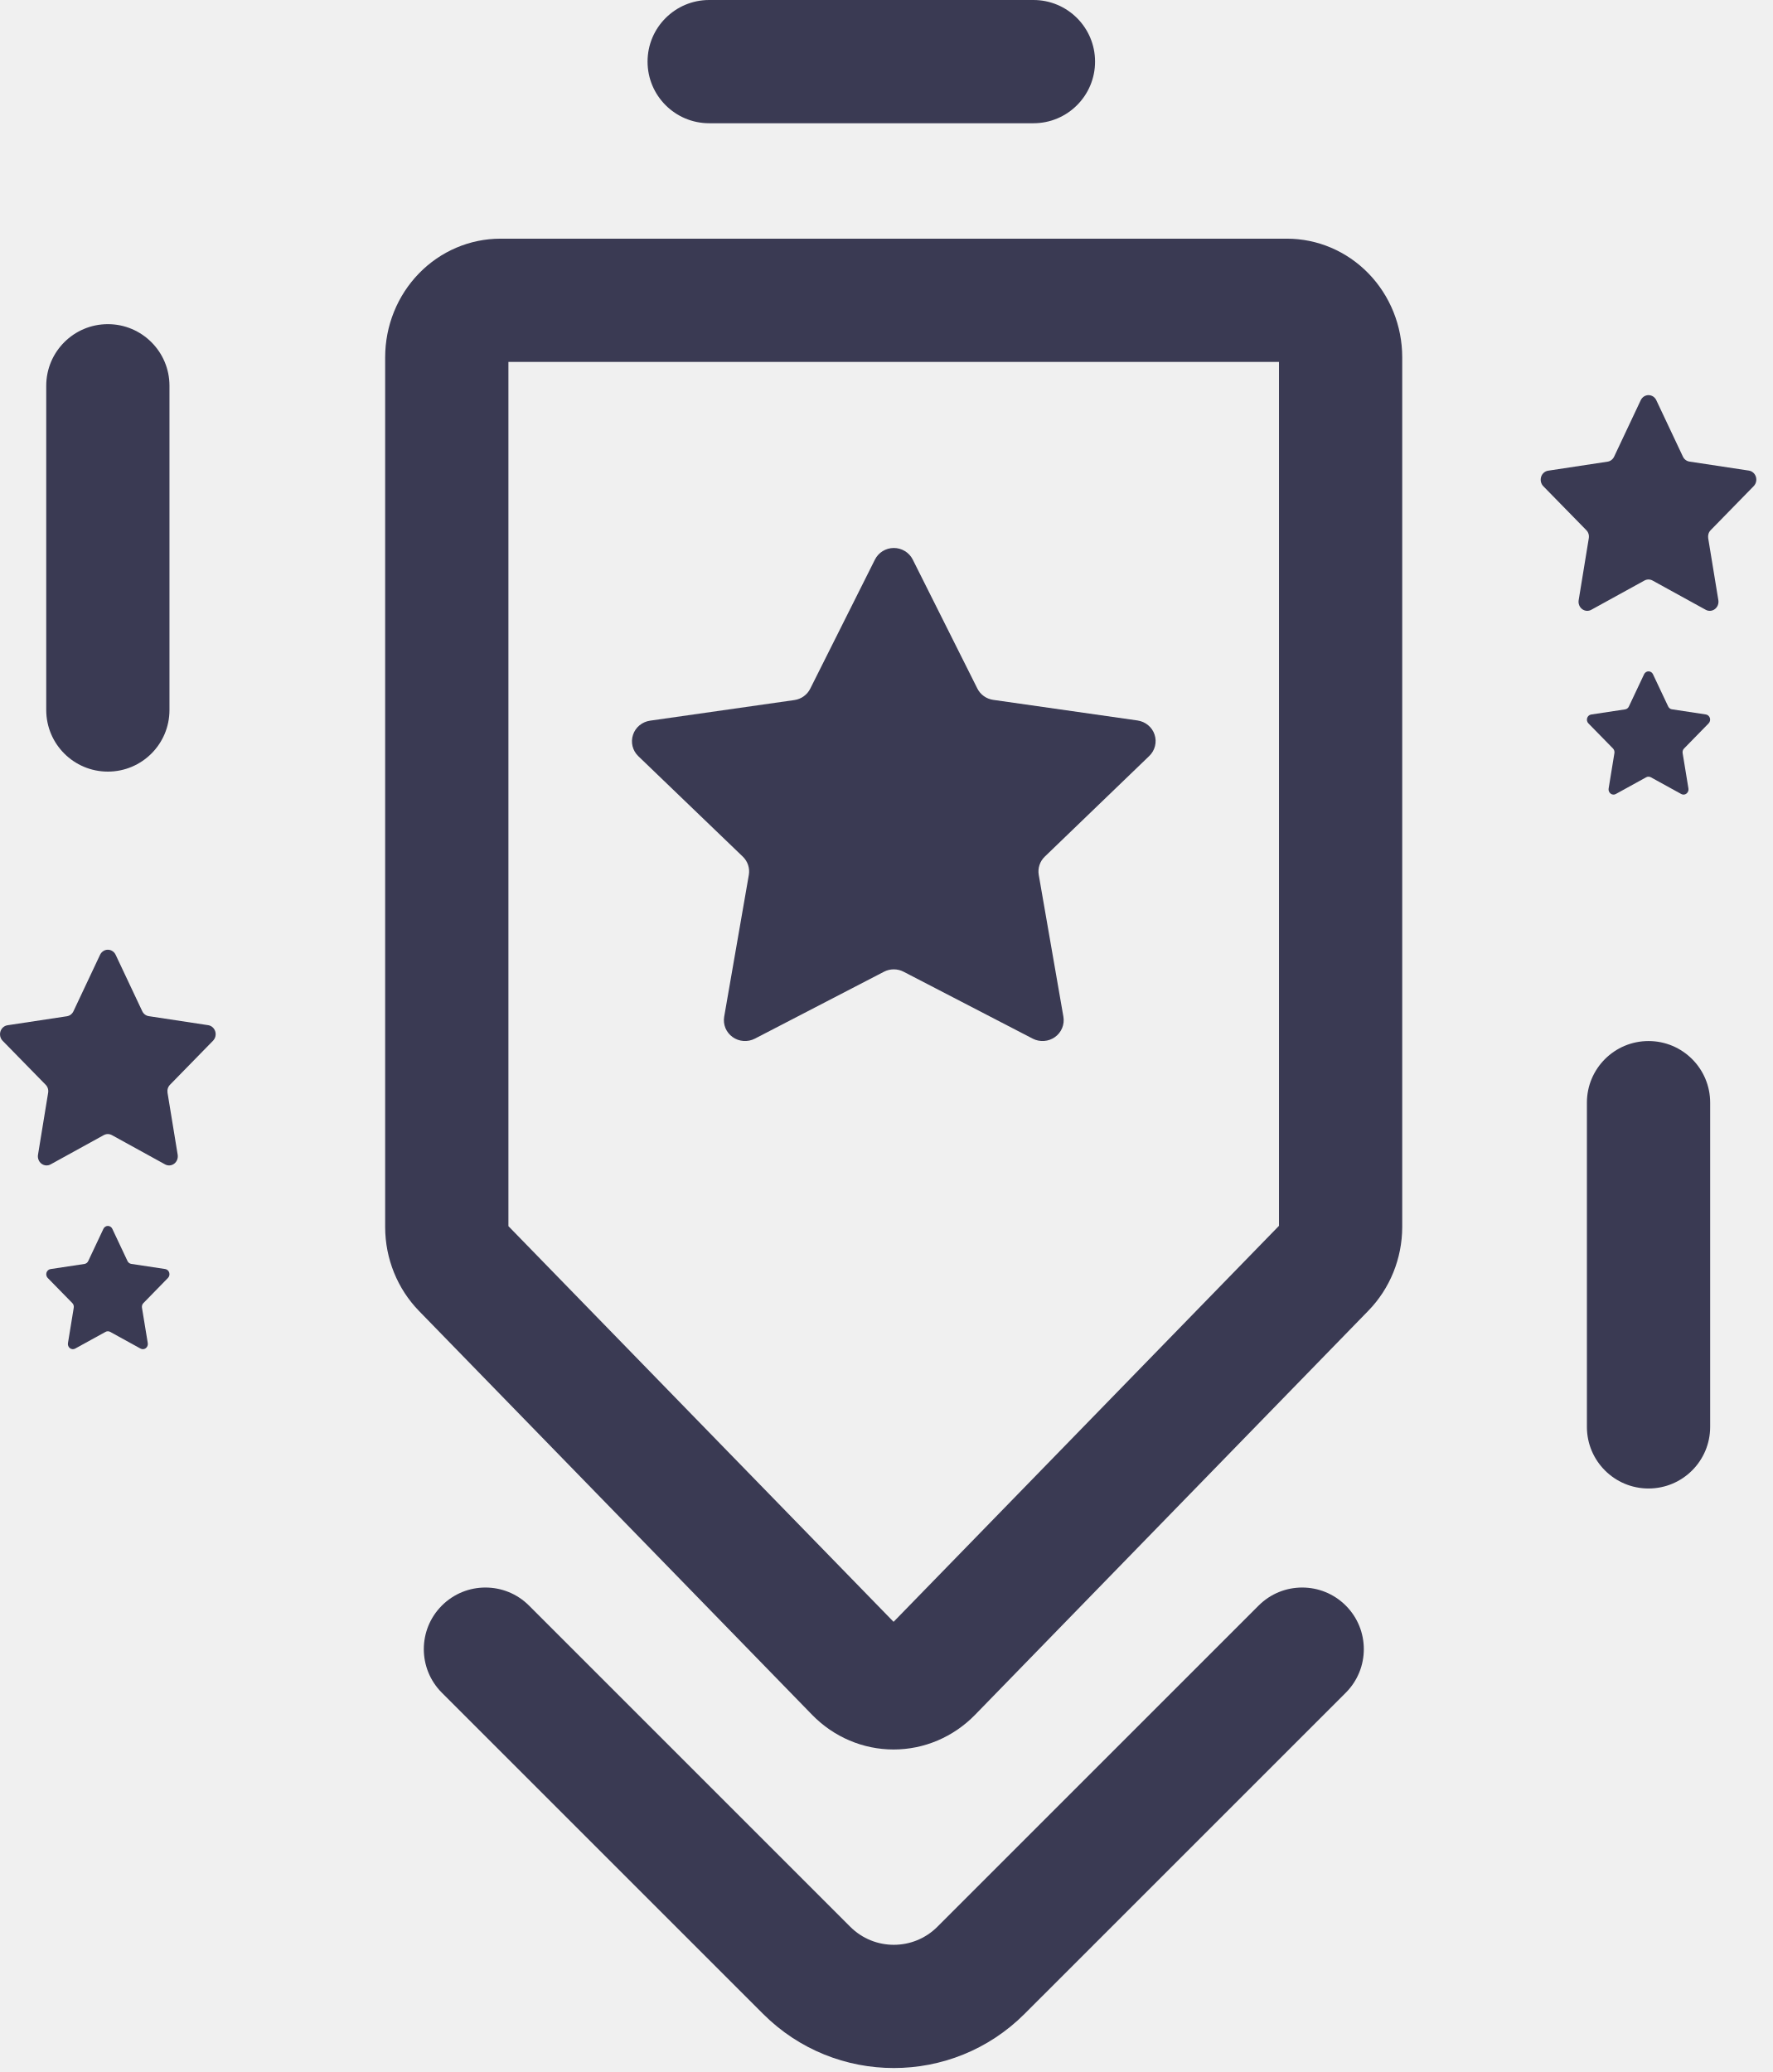
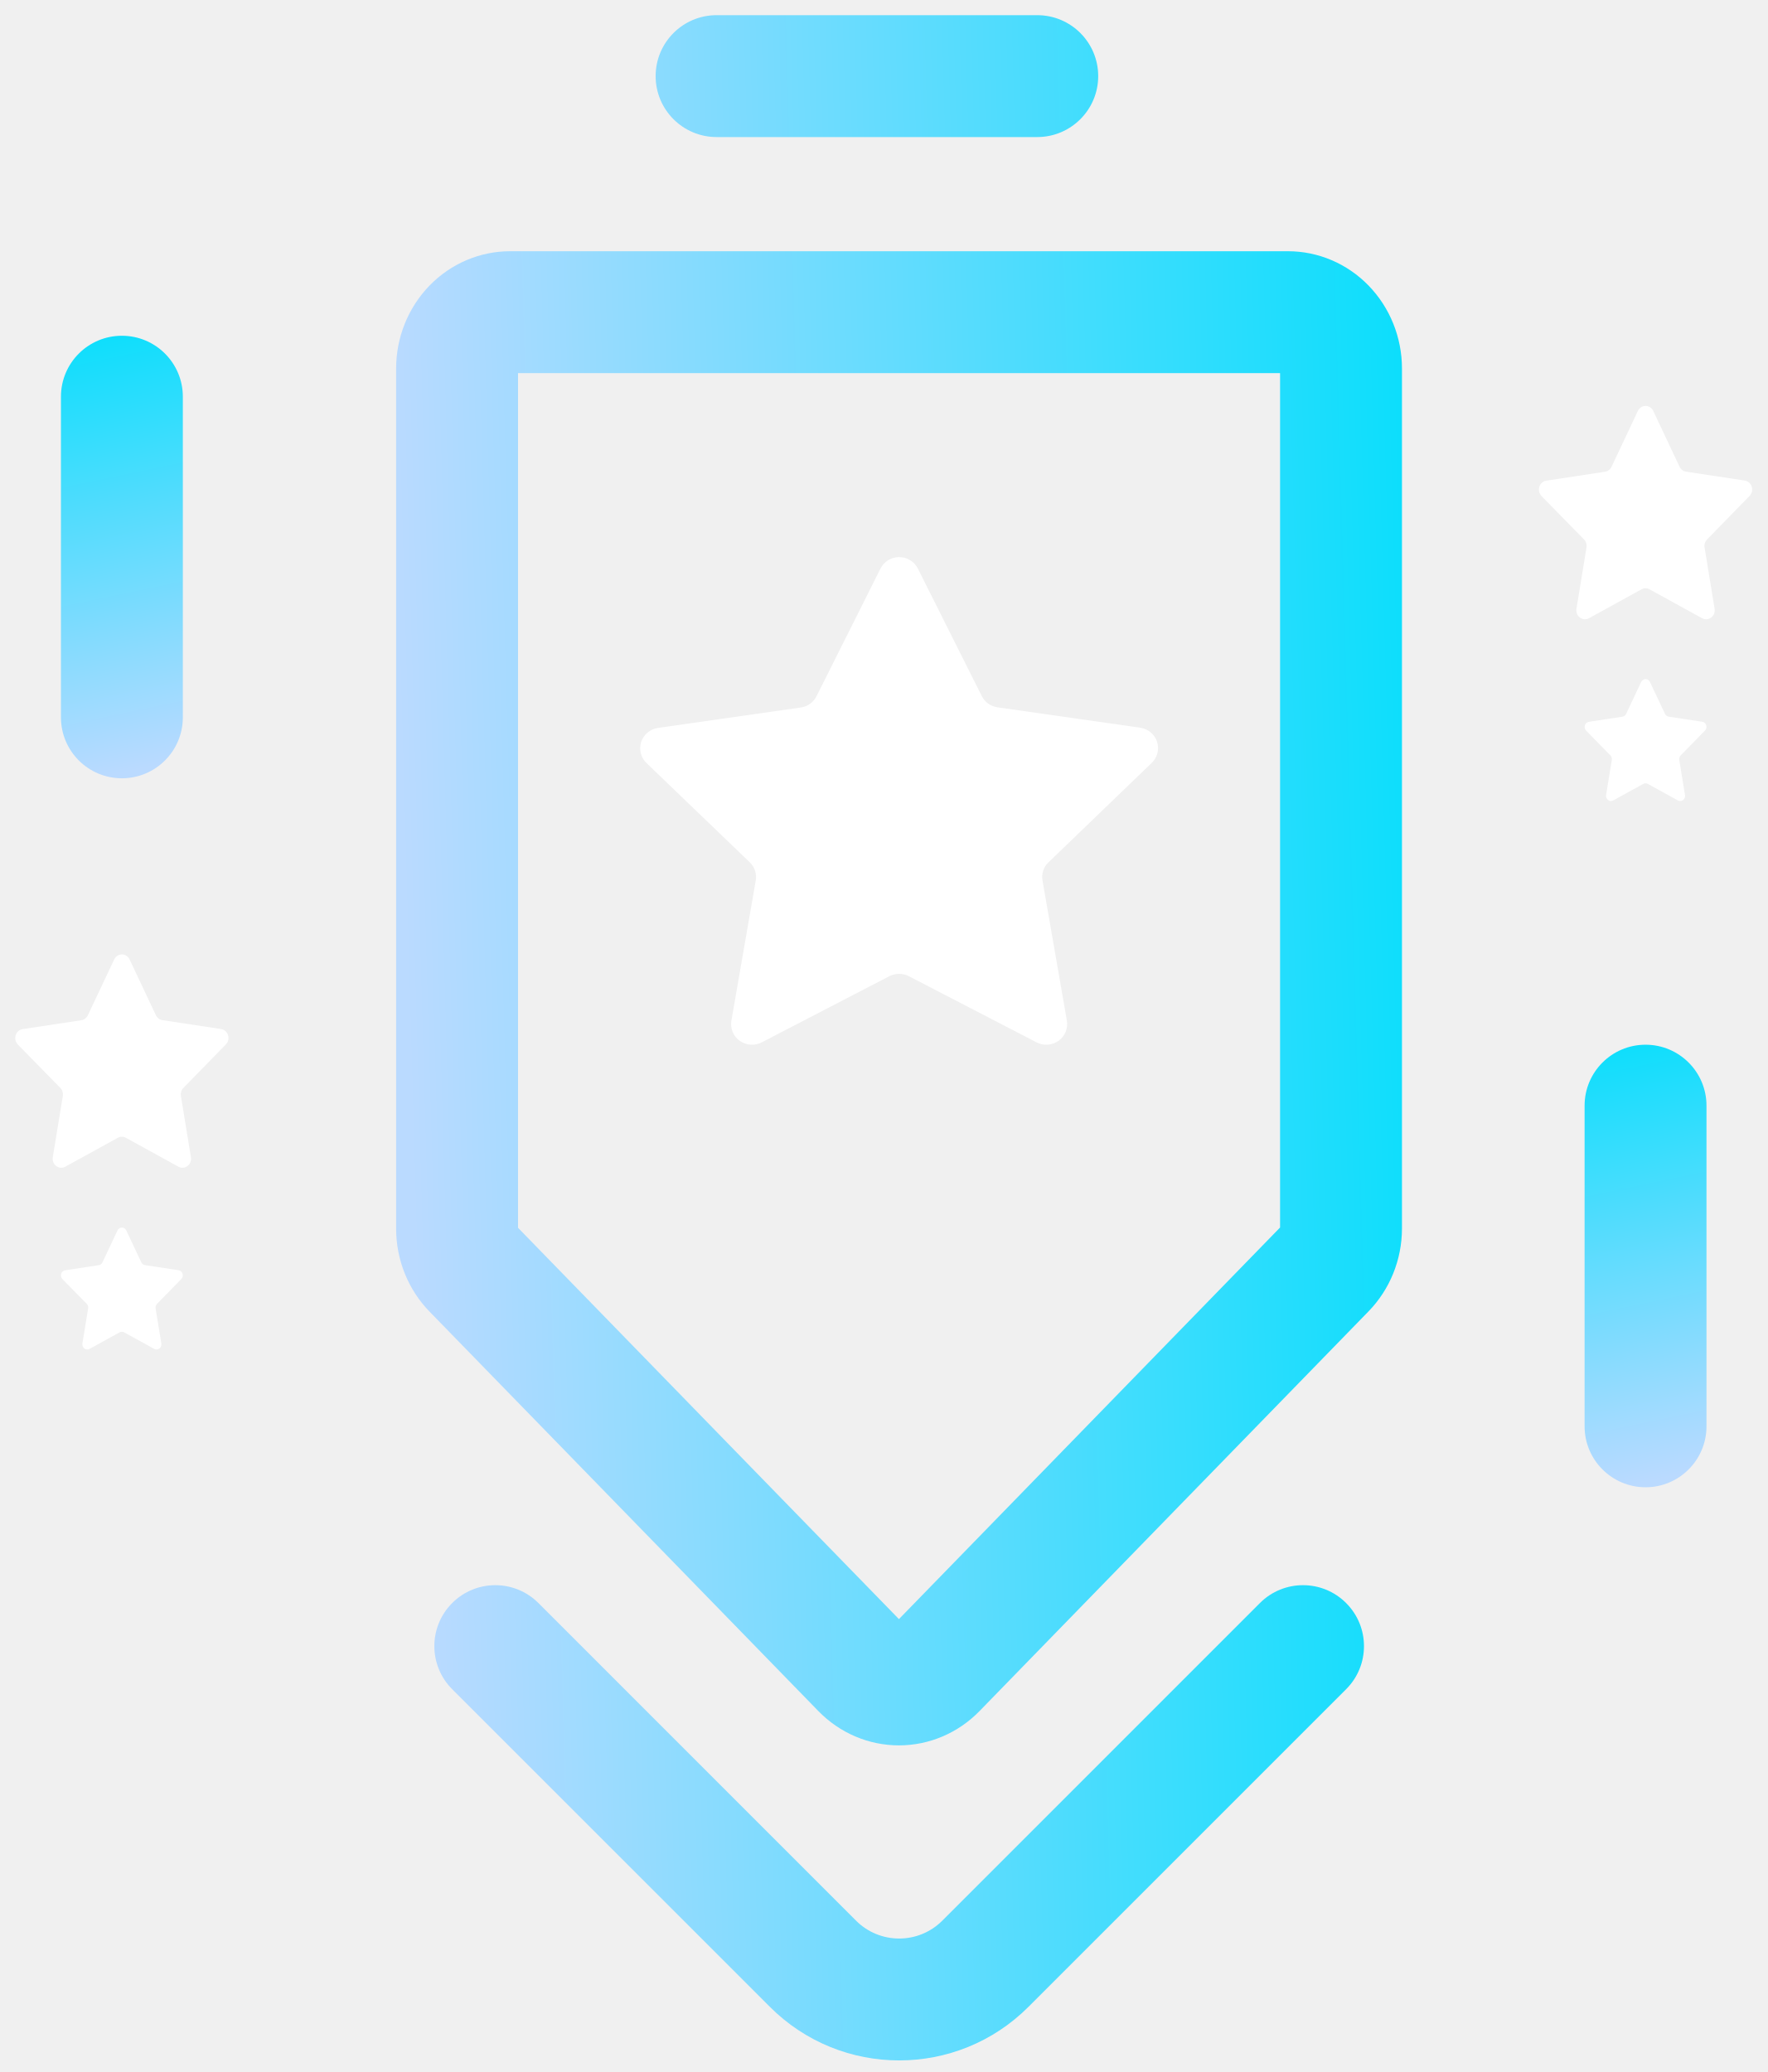
- <svg xmlns="http://www.w3.org/2000/svg" width="71" height="83" viewBox="0 0 71 83" fill="none">
-   <path d="M36.557 22.412L39.145 27.578C39.205 27.699 39.294 27.804 39.405 27.884C39.516 27.964 39.645 28.015 39.781 28.035L45.563 28.861C45.719 28.884 45.866 28.949 45.986 29.049C46.107 29.149 46.197 29.28 46.245 29.428C46.294 29.576 46.3 29.734 46.262 29.885C46.225 30.036 46.145 30.174 46.033 30.282L41.849 34.313C41.75 34.407 41.677 34.523 41.635 34.651C41.592 34.78 41.583 34.916 41.606 35.049L42.593 40.727C42.619 40.88 42.602 41.038 42.542 41.182C42.483 41.326 42.384 41.45 42.256 41.542C42.129 41.633 41.978 41.688 41.821 41.699C41.663 41.711 41.506 41.679 41.366 41.607L36.193 38.926C36.072 38.863 35.937 38.83 35.799 38.83C35.662 38.83 35.527 38.863 35.406 38.926L30.233 41.607C30.093 41.679 29.936 41.711 29.778 41.699C29.621 41.688 29.47 41.633 29.343 41.542C29.215 41.45 29.116 41.326 29.056 41.182C28.997 41.038 28.98 40.88 29.006 40.727L29.993 35.049C30.016 34.916 30.006 34.78 29.964 34.651C29.922 34.523 29.848 34.407 29.75 34.313L25.566 30.29C25.454 30.182 25.374 30.044 25.336 29.893C25.299 29.742 25.305 29.584 25.354 29.436C25.402 29.288 25.492 29.157 25.612 29.057C25.733 28.957 25.879 28.892 26.035 28.869L31.818 28.043C31.954 28.023 32.083 27.972 32.193 27.892C32.304 27.812 32.394 27.707 32.454 27.585L35.042 22.42C35.111 22.28 35.218 22.162 35.351 22.079C35.485 21.996 35.639 21.952 35.797 21.951C35.955 21.95 36.109 21.993 36.244 22.075C36.378 22.156 36.487 22.273 36.557 22.412Z" fill="#3A3A53" />
-   <path d="M66.34 16.03L67.406 18.29C67.431 18.343 67.467 18.389 67.513 18.424C67.559 18.459 67.612 18.481 67.668 18.49L70.049 18.851C70.113 18.861 70.173 18.89 70.223 18.933C70.273 18.977 70.309 19.035 70.33 19.099C70.35 19.164 70.352 19.233 70.337 19.299C70.321 19.365 70.288 19.426 70.242 19.473L68.519 21.237C68.479 21.278 68.448 21.328 68.431 21.385C68.414 21.441 68.41 21.5 68.419 21.559L68.826 24.043C68.837 24.11 68.829 24.179 68.805 24.242C68.78 24.305 68.74 24.359 68.687 24.399C68.635 24.439 68.572 24.463 68.508 24.468C68.443 24.473 68.378 24.459 68.32 24.427L66.19 23.255C66.14 23.227 66.085 23.213 66.028 23.213C65.972 23.213 65.916 23.227 65.866 23.255L63.736 24.427C63.678 24.459 63.614 24.473 63.549 24.468C63.484 24.463 63.422 24.439 63.37 24.399C63.317 24.359 63.276 24.305 63.252 24.242C63.227 24.179 63.22 24.11 63.231 24.043L63.637 21.559C63.647 21.5 63.643 21.441 63.626 21.385C63.608 21.328 63.578 21.278 63.537 21.237L61.815 19.477C61.768 19.429 61.736 19.369 61.72 19.303C61.705 19.237 61.707 19.168 61.727 19.103C61.747 19.038 61.784 18.981 61.834 18.937C61.883 18.893 61.944 18.865 62.008 18.855L64.389 18.493C64.445 18.485 64.498 18.462 64.543 18.427C64.589 18.392 64.626 18.346 64.651 18.293L65.716 16.034C65.745 15.972 65.789 15.921 65.844 15.884C65.899 15.848 65.962 15.829 66.027 15.828C66.092 15.828 66.156 15.847 66.211 15.882C66.267 15.918 66.311 15.969 66.34 16.03Z" fill="#3A3A53" />
-   <path d="M4.631 38.245L5.697 40.505C5.722 40.558 5.758 40.604 5.804 40.639C5.85 40.674 5.903 40.697 5.959 40.705L8.34 41.067C8.404 41.077 8.464 41.105 8.514 41.149C8.564 41.193 8.6 41.25 8.621 41.315C8.641 41.38 8.643 41.449 8.628 41.515C8.612 41.581 8.579 41.641 8.533 41.689L6.81 43.452C6.77 43.493 6.739 43.544 6.722 43.6C6.705 43.656 6.701 43.716 6.71 43.774L7.117 46.258C7.127 46.325 7.12 46.394 7.096 46.457C7.071 46.52 7.031 46.575 6.978 46.615C6.926 46.655 6.863 46.678 6.799 46.684C6.734 46.688 6.669 46.675 6.612 46.643L4.481 45.47C4.431 45.443 4.376 45.428 4.319 45.428C4.263 45.428 4.207 45.443 4.157 45.47L2.027 46.643C1.97 46.675 1.905 46.688 1.84 46.684C1.775 46.678 1.713 46.655 1.661 46.615C1.608 46.575 1.567 46.52 1.543 46.457C1.518 46.394 1.511 46.325 1.522 46.258L1.928 43.774C1.938 43.716 1.934 43.656 1.917 43.6C1.899 43.544 1.869 43.493 1.828 43.452L0.106 41.692C0.059 41.645 0.027 41.584 0.011 41.518C-0.004 41.452 -0.002 41.383 0.018 41.318C0.038 41.254 0.075 41.196 0.125 41.152C0.174 41.109 0.235 41.08 0.299 41.07L2.68 40.709C2.736 40.7 2.789 40.678 2.835 40.643C2.88 40.608 2.917 40.562 2.942 40.509L4.007 38.249C4.036 38.188 4.08 38.136 4.135 38.1C4.19 38.063 4.253 38.044 4.318 38.044C4.383 38.043 4.447 38.062 4.502 38.098C4.558 38.133 4.602 38.184 4.631 38.245Z" fill="#3A3A53" />
-   <path d="M66.207 27.008L66.816 28.299C66.831 28.33 66.852 28.356 66.878 28.376C66.904 28.396 66.934 28.409 66.966 28.413L68.327 28.62C68.363 28.626 68.398 28.642 68.426 28.667C68.454 28.692 68.475 28.725 68.487 28.762C68.499 28.799 68.5 28.838 68.491 28.876C68.482 28.914 68.463 28.948 68.437 28.976L67.453 29.983C67.429 30.007 67.412 30.036 67.402 30.068C67.392 30.1 67.39 30.134 67.395 30.167L67.628 31.587C67.634 31.625 67.63 31.664 67.616 31.7C67.602 31.736 67.578 31.767 67.548 31.79C67.518 31.813 67.483 31.827 67.446 31.83C67.409 31.832 67.372 31.825 67.339 31.806L66.122 31.136C66.093 31.121 66.061 31.112 66.029 31.112C65.997 31.112 65.965 31.121 65.936 31.136L64.719 31.806C64.686 31.825 64.649 31.832 64.612 31.83C64.575 31.827 64.54 31.813 64.51 31.79C64.48 31.767 64.457 31.736 64.443 31.7C64.429 31.664 64.424 31.625 64.431 31.587L64.663 30.167C64.668 30.134 64.666 30.1 64.656 30.068C64.646 30.036 64.629 30.007 64.606 29.983L63.621 28.977C63.595 28.95 63.576 28.916 63.567 28.878C63.558 28.84 63.56 28.801 63.571 28.764C63.583 28.727 63.604 28.694 63.632 28.669C63.66 28.644 63.695 28.628 63.732 28.622L65.092 28.416C65.124 28.411 65.155 28.398 65.181 28.378C65.207 28.358 65.228 28.332 65.242 28.301L65.851 27.01C65.867 26.975 65.892 26.945 65.924 26.925C65.955 26.904 65.991 26.893 66.029 26.893C66.066 26.892 66.102 26.903 66.134 26.924C66.165 26.944 66.191 26.973 66.207 27.008Z" fill="#3A3A53" />
-   <path d="M4.498 49.223L5.107 50.515C5.121 50.545 5.143 50.571 5.169 50.591C5.195 50.611 5.225 50.624 5.257 50.629L6.618 50.835C6.654 50.841 6.689 50.857 6.717 50.882C6.745 50.907 6.767 50.94 6.778 50.977C6.789 51.014 6.791 51.054 6.782 51.092C6.773 51.129 6.754 51.164 6.728 51.191L5.744 52.199C5.72 52.222 5.703 52.251 5.693 52.283C5.683 52.315 5.681 52.349 5.686 52.383L5.919 53.802C5.925 53.84 5.921 53.88 5.907 53.916C5.893 53.952 5.869 53.983 5.839 54.006C5.809 54.029 5.774 54.042 5.737 54.045C5.7 54.048 5.663 54.04 5.63 54.022L4.413 53.352C4.384 53.336 4.352 53.328 4.32 53.328C4.288 53.328 4.256 53.336 4.228 53.352L3.01 54.022C2.977 54.04 2.94 54.048 2.903 54.045C2.866 54.042 2.831 54.029 2.801 54.006C2.771 53.983 2.748 53.952 2.734 53.916C2.72 53.88 2.715 53.84 2.722 53.802L2.954 52.383C2.959 52.349 2.957 52.315 2.947 52.283C2.937 52.251 2.92 52.222 2.897 52.199L1.912 51.193C1.886 51.166 1.867 51.131 1.858 51.093C1.849 51.056 1.851 51.016 1.862 50.979C1.874 50.942 1.895 50.91 1.923 50.884C1.952 50.859 1.986 50.843 2.023 50.837L3.383 50.631C3.415 50.626 3.446 50.613 3.472 50.593C3.498 50.573 3.519 50.547 3.533 50.517L4.142 49.225C4.158 49.19 4.183 49.161 4.215 49.14C4.246 49.119 4.282 49.108 4.32 49.108C4.357 49.108 4.393 49.118 4.425 49.139C4.456 49.159 4.482 49.188 4.498 49.223Z" fill="#3A3A53" />
-   <path fill-rule="evenodd" clip-rule="evenodd" d="M28.405 0C27.042 0 25.937 1.105 25.937 2.468C25.937 3.832 27.042 4.937 28.405 4.937H41.393C42.756 4.937 43.861 3.832 43.861 2.468C43.861 1.105 42.756 0 41.393 0H28.405ZM16.782 52.514L32.529 68.693C33.395 69.582 34.568 70.081 35.791 70.081C37.014 70.081 38.188 69.582 39.054 68.693L54.81 52.502C55.674 51.614 56.161 50.41 56.164 49.153V14.314C56.164 13.053 55.678 11.844 54.812 10.953C53.946 10.062 52.772 9.561 51.547 9.561H20.044C18.82 9.561 17.645 10.062 16.78 10.953C15.914 11.844 15.427 13.053 15.427 14.314V49.165C15.431 50.422 15.918 51.626 16.782 52.514ZM51.228 49.104L42.446 58.129L35.791 64.967L29.146 58.141L20.364 49.117V14.498H51.228V49.104ZM17.698 64.316C18.662 63.352 20.225 63.352 21.189 64.316L34.055 77.182C35.019 78.146 36.582 78.146 37.546 77.182L50.412 64.316C51.376 63.352 52.938 63.352 53.903 64.316C54.867 65.28 54.867 66.843 53.903 67.807L41.037 80.672C38.145 83.564 33.456 83.564 30.564 80.672L17.698 67.807C16.734 66.843 16.734 65.28 17.698 64.316Z" fill="#3A3A53" />
-   <path fill-rule="evenodd" clip-rule="evenodd" d="M4.32 30.909C2.957 30.909 1.852 29.804 1.852 28.441L1.852 15.453C1.852 14.09 2.957 12.985 4.32 12.985C5.683 12.985 6.788 14.09 6.788 15.453L6.788 28.441C6.788 29.804 5.683 30.909 4.32 30.909Z" fill="#3A3A53" />
-   <path fill-rule="evenodd" clip-rule="evenodd" d="M66.029 59.626C64.666 59.626 63.561 58.521 63.561 57.158L63.561 44.17C63.561 42.807 64.666 41.702 66.029 41.702C67.393 41.702 68.498 42.807 68.498 44.17L68.498 57.158C68.498 58.521 67.393 59.626 66.029 59.626Z" fill="#3A3A53" />
+ <svg xmlns="http://www.w3.org/2000/svg" width="58" height="68" viewBox="0 0 58 68" fill="none">
+   <path d="M30.119 18.657L32.216 22.842C32.265 22.941 32.337 23.026 32.427 23.091C32.517 23.155 32.621 23.197 32.731 23.213L37.416 23.882C37.543 23.901 37.662 23.953 37.759 24.035C37.857 24.116 37.929 24.222 37.969 24.342C38.008 24.462 38.013 24.59 37.983 24.712C37.952 24.834 37.888 24.946 37.797 25.034L34.407 28.3C34.327 28.376 34.267 28.47 34.233 28.574C34.199 28.678 34.191 28.789 34.21 28.896L35.01 33.497C35.031 33.621 35.017 33.749 34.969 33.865C34.92 33.982 34.84 34.083 34.737 34.157C34.633 34.231 34.511 34.275 34.384 34.285C34.256 34.294 34.129 34.268 34.016 34.209L29.824 32.037C29.726 31.986 29.616 31.96 29.505 31.96C29.394 31.96 29.285 31.986 29.186 32.037L24.995 34.209C24.881 34.268 24.754 34.294 24.627 34.285C24.499 34.275 24.377 34.231 24.273 34.157C24.17 34.083 24.09 33.982 24.042 33.865C23.994 33.749 23.979 33.621 24.001 33.497L24.8 28.896C24.819 28.789 24.811 28.678 24.777 28.574C24.743 28.47 24.683 28.376 24.604 28.3L21.214 25.041C21.122 24.952 21.058 24.841 21.028 24.719C20.997 24.596 21.002 24.468 21.041 24.348C21.081 24.229 21.154 24.122 21.251 24.041C21.349 23.96 21.468 23.907 21.594 23.889L26.279 23.219C26.389 23.204 26.494 23.162 26.584 23.097C26.673 23.033 26.746 22.947 26.794 22.849L28.891 18.664C28.947 18.55 29.034 18.455 29.142 18.387C29.25 18.32 29.375 18.284 29.503 18.284C29.631 18.283 29.756 18.317 29.865 18.384C29.974 18.45 30.062 18.544 30.119 18.657Z" fill="white" />
+   <path d="M54.252 13.486L55.115 15.317C55.135 15.36 55.165 15.397 55.202 15.426C55.239 15.454 55.282 15.472 55.327 15.479L57.257 15.772C57.309 15.78 57.357 15.803 57.398 15.839C57.438 15.874 57.468 15.921 57.484 15.973C57.5 16.026 57.502 16.082 57.49 16.135C57.477 16.189 57.451 16.237 57.413 16.276L56.017 17.705C55.984 17.738 55.96 17.779 55.946 17.825C55.932 17.87 55.928 17.919 55.936 17.966L56.265 19.978C56.274 20.033 56.268 20.088 56.249 20.14C56.229 20.191 56.196 20.235 56.153 20.267C56.111 20.3 56.06 20.319 56.008 20.323C55.955 20.327 55.903 20.316 55.856 20.29L54.13 19.34C54.09 19.317 54.045 19.306 53.999 19.306C53.953 19.306 53.908 19.317 53.868 19.34L52.142 20.29C52.095 20.316 52.042 20.327 51.99 20.323C51.938 20.319 51.887 20.3 51.845 20.267C51.802 20.235 51.769 20.191 51.749 20.14C51.729 20.088 51.724 20.033 51.732 19.978L52.062 17.966C52.069 17.919 52.066 17.87 52.052 17.825C52.038 17.779 52.014 17.738 51.981 17.705L50.585 16.279C50.547 16.24 50.521 16.191 50.508 16.138C50.496 16.084 50.498 16.028 50.514 15.976C50.53 15.924 50.56 15.877 50.6 15.841C50.64 15.806 50.689 15.783 50.741 15.775L52.67 15.482C52.716 15.475 52.759 15.457 52.796 15.428C52.833 15.4 52.863 15.363 52.883 15.32L53.746 13.489C53.769 13.439 53.805 13.397 53.849 13.368C53.894 13.339 53.945 13.323 53.998 13.322C54.051 13.322 54.102 13.337 54.147 13.366C54.192 13.395 54.228 13.437 54.252 13.486Z" fill="white" />
+   <path d="M4.252 31.486L5.115 33.317C5.135 33.36 5.165 33.397 5.202 33.426C5.239 33.454 5.282 33.472 5.327 33.479L7.257 33.772C7.309 33.78 7.357 33.803 7.398 33.839C7.438 33.874 7.468 33.921 7.484 33.973C7.5 34.026 7.502 34.082 7.49 34.135C7.477 34.189 7.451 34.237 7.413 34.276L6.017 35.705C5.984 35.738 5.96 35.779 5.946 35.825C5.932 35.87 5.928 35.919 5.936 35.966L6.265 37.978C6.274 38.033 6.268 38.089 6.249 38.139C6.229 38.191 6.196 38.235 6.153 38.267C6.111 38.3 6.06 38.319 6.008 38.323C5.955 38.327 5.903 38.316 5.856 38.29L4.13 37.34C4.09 37.318 4.045 37.306 3.999 37.306C3.953 37.306 3.908 37.318 3.868 37.34L2.142 38.29C2.095 38.316 2.043 38.327 1.99 38.323C1.938 38.319 1.887 38.3 1.845 38.267C1.802 38.235 1.769 38.191 1.749 38.139C1.729 38.089 1.724 38.033 1.732 37.978L2.062 35.966C2.069 35.919 2.066 35.87 2.052 35.825C2.038 35.779 2.013 35.738 1.981 35.705L0.585 34.279C0.547 34.24 0.521 34.191 0.508 34.138C0.496 34.084 0.498 34.028 0.514 33.976C0.53 33.924 0.56 33.877 0.6 33.841C0.64 33.806 0.689 33.783 0.741 33.775L2.671 33.482C2.716 33.475 2.759 33.457 2.796 33.428C2.833 33.4 2.863 33.363 2.883 33.32L3.746 31.489C3.769 31.439 3.805 31.397 3.849 31.368C3.894 31.339 3.945 31.323 3.998 31.323C4.051 31.322 4.102 31.337 4.147 31.366C4.192 31.395 4.228 31.437 4.252 31.486Z" fill="white" />
+   <path d="M54.144 22.381L54.637 23.427C54.649 23.452 54.666 23.473 54.687 23.489C54.708 23.505 54.733 23.516 54.758 23.52L55.861 23.687C55.891 23.692 55.919 23.705 55.941 23.725C55.965 23.745 55.982 23.772 55.991 23.802C56 23.832 56.001 23.864 55.994 23.895C55.987 23.925 55.972 23.953 55.95 23.975L55.153 24.791C55.134 24.811 55.12 24.834 55.112 24.86C55.104 24.886 55.102 24.914 55.106 24.941L55.294 26.091C55.3 26.122 55.296 26.154 55.285 26.183C55.274 26.212 55.255 26.237 55.23 26.256C55.206 26.274 55.177 26.285 55.147 26.288C55.117 26.29 55.087 26.283 55.061 26.269L54.074 25.726C54.051 25.713 54.026 25.706 53.999 25.706C53.973 25.706 53.947 25.713 53.924 25.726L52.938 26.269C52.911 26.283 52.881 26.29 52.852 26.288C52.822 26.285 52.793 26.274 52.768 26.256C52.744 26.237 52.725 26.212 52.714 26.183C52.703 26.154 52.699 26.122 52.704 26.091L52.892 24.941C52.897 24.914 52.895 24.886 52.887 24.86C52.879 24.834 52.865 24.811 52.846 24.791L52.048 23.977C52.027 23.955 52.012 23.927 52.005 23.896C51.998 23.866 51.999 23.834 52.008 23.804C52.017 23.774 52.034 23.747 52.057 23.727C52.08 23.706 52.108 23.693 52.138 23.689L53.24 23.521C53.266 23.517 53.291 23.507 53.312 23.491C53.333 23.475 53.35 23.453 53.362 23.429L53.855 22.382C53.868 22.354 53.889 22.33 53.914 22.313C53.939 22.297 53.969 22.288 53.999 22.287C54.029 22.287 54.059 22.296 54.084 22.312C54.11 22.329 54.13 22.353 54.144 22.381Z" fill="white" />
+   <path d="M4.144 40.381L4.637 41.427C4.649 41.452 4.666 41.473 4.687 41.489C4.708 41.505 4.733 41.516 4.758 41.52L5.861 41.687C5.891 41.692 5.919 41.705 5.941 41.725C5.964 41.745 5.982 41.772 5.991 41.802C6 41.832 6.001 41.864 5.994 41.895C5.987 41.925 5.972 41.953 5.95 41.975L5.153 42.791C5.134 42.81 5.12 42.834 5.112 42.86C5.104 42.886 5.102 42.914 5.106 42.941L5.295 44.091C5.3 44.122 5.296 44.154 5.285 44.183C5.274 44.212 5.255 44.237 5.23 44.256C5.206 44.274 5.177 44.285 5.147 44.288C5.117 44.29 5.087 44.283 5.061 44.269L4.074 43.726C4.051 43.713 4.026 43.706 3.999 43.706C3.973 43.706 3.947 43.713 3.924 43.726L2.938 44.269C2.911 44.283 2.881 44.29 2.851 44.288C2.821 44.285 2.793 44.274 2.768 44.256C2.744 44.237 2.725 44.212 2.714 44.183C2.703 44.154 2.699 44.122 2.704 44.091L2.892 42.941C2.897 42.914 2.895 42.886 2.887 42.86C2.879 42.834 2.865 42.81 2.846 42.791L2.048 41.977C2.027 41.955 2.012 41.927 2.005 41.896C1.997 41.866 1.999 41.834 2.008 41.804C2.017 41.774 2.034 41.747 2.057 41.727C2.08 41.706 2.108 41.693 2.138 41.689L3.24 41.521C3.266 41.517 3.291 41.507 3.312 41.491C3.333 41.475 3.35 41.453 3.362 41.429L3.855 40.382C3.868 40.354 3.889 40.33 3.914 40.313C3.939 40.297 3.969 40.288 3.999 40.287C4.029 40.287 4.059 40.296 4.084 40.312C4.11 40.329 4.13 40.353 4.144 40.381Z" fill="white" />
+   <path fill-rule="evenodd" clip-rule="evenodd" d="M23.515 0.498C22.41 0.498 21.515 1.393 21.515 2.498C21.515 3.602 22.41 4.498 23.515 4.498H34.038C35.142 4.498 36.038 3.602 36.038 2.498C36.038 1.393 35.142 0.498 34.038 0.498H23.515ZM14.097 43.047L26.856 56.156C27.557 56.876 28.508 57.281 29.499 57.281C30.49 57.281 31.441 56.876 32.142 56.156L44.909 43.037C45.609 42.318 46.004 41.342 46.006 40.324V12.095C46.006 11.074 45.612 10.095 44.91 9.372C44.209 8.65 43.257 8.245 42.265 8.245H16.74C15.748 8.245 14.796 8.65 14.095 9.372C13.393 10.095 12.999 11.074 12.999 12.095V40.334C13.002 41.352 13.396 42.328 14.097 43.047ZM42.006 40.285L34.891 47.596L29.499 53.137L24.114 47.606L16.999 40.294V12.245H42.006V40.285ZM14.839 52.609C15.62 51.828 16.887 51.828 17.668 52.609L28.092 63.034C28.873 63.815 30.14 63.815 30.921 63.034L41.345 52.609C42.126 51.828 43.392 51.828 44.173 52.609C44.955 53.391 44.955 54.657 44.173 55.438L33.749 65.862C31.406 68.206 27.607 68.206 25.264 65.862L14.839 55.438C14.058 54.657 14.058 53.391 14.839 52.609Z" fill="url(#paint0_linear_834_78)" />
+   <path fill-rule="evenodd" clip-rule="evenodd" d="M4 25.542C2.895 25.542 2 24.647 2 23.542L2 13.019C2 11.914 2.895 11.019 4 11.019C5.105 11.019 6 11.914 6 13.019L6 23.542C6 24.647 5.105 25.542 4 25.542Z" fill="url(#paint1_linear_834_78)" />
+   <path fill-rule="evenodd" clip-rule="evenodd" d="M53.999 48.81C52.895 48.81 51.999 47.914 51.999 46.81L51.999 36.286C51.999 35.182 52.895 34.286 53.999 34.286C55.104 34.286 55.999 35.182 55.999 36.286L55.999 46.81C55.999 47.914 55.104 48.81 53.999 48.81Z" fill="url(#paint2_linear_834_78)" />
+   <defs>
+     <linearGradient id="paint0_linear_834_78" x1="48.934" y1="32.901" x2="13.393" y2="33.907" gradientUnits="userSpaceOnUse">
+       <stop stop-color="#00DEFC" />
+       <stop offset="1" stop-color="#BADAFF" />
+     </linearGradient>
+     <linearGradient id="paint1_linear_834_78" x1="3.931" y1="9.731" x2="7.064" y2="24.727" gradientUnits="userSpaceOnUse">
+       <stop stop-color="#00DEFC" />
+       <stop offset="1" stop-color="#BADAFF" />
+     </linearGradient>
+     <linearGradient id="paint2_linear_834_78" x1="53.93" y1="32.998" x2="57.063" y2="47.994" gradientUnits="userSpaceOnUse">
+       <stop stop-color="#00DEFC" />
+       <stop offset="1" stop-color="#BADAFF" />
+     </linearGradient>
+   </defs>
</svg>
